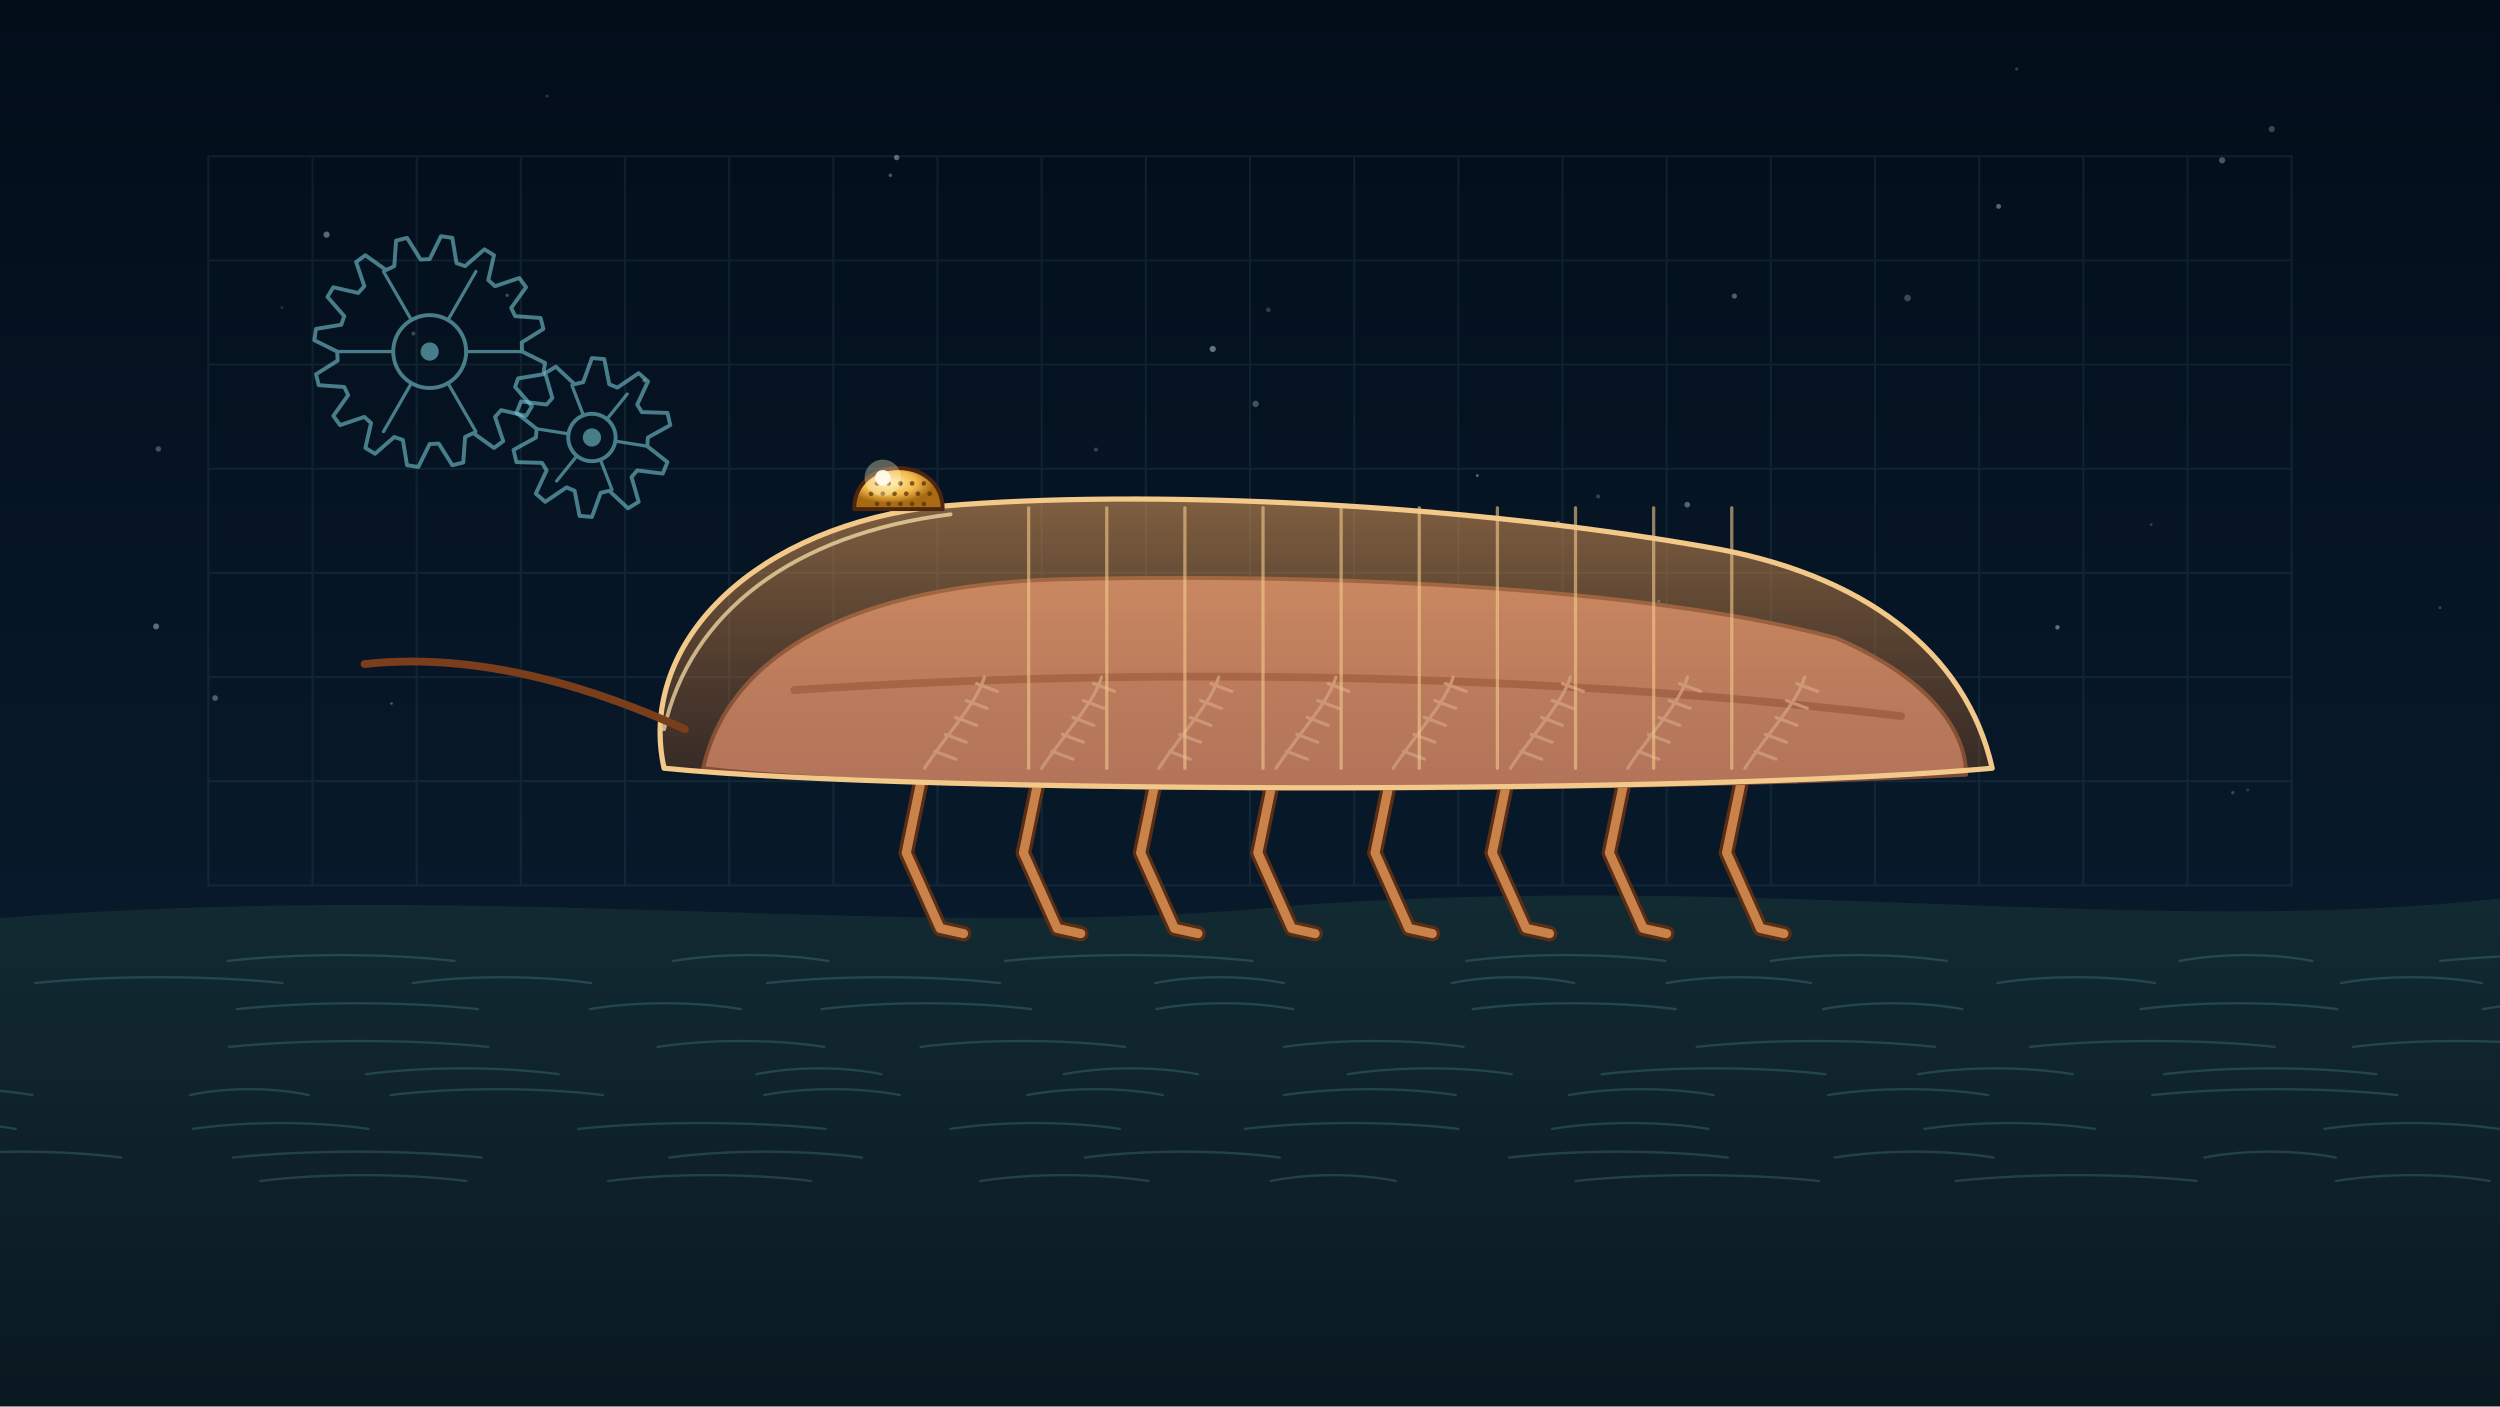
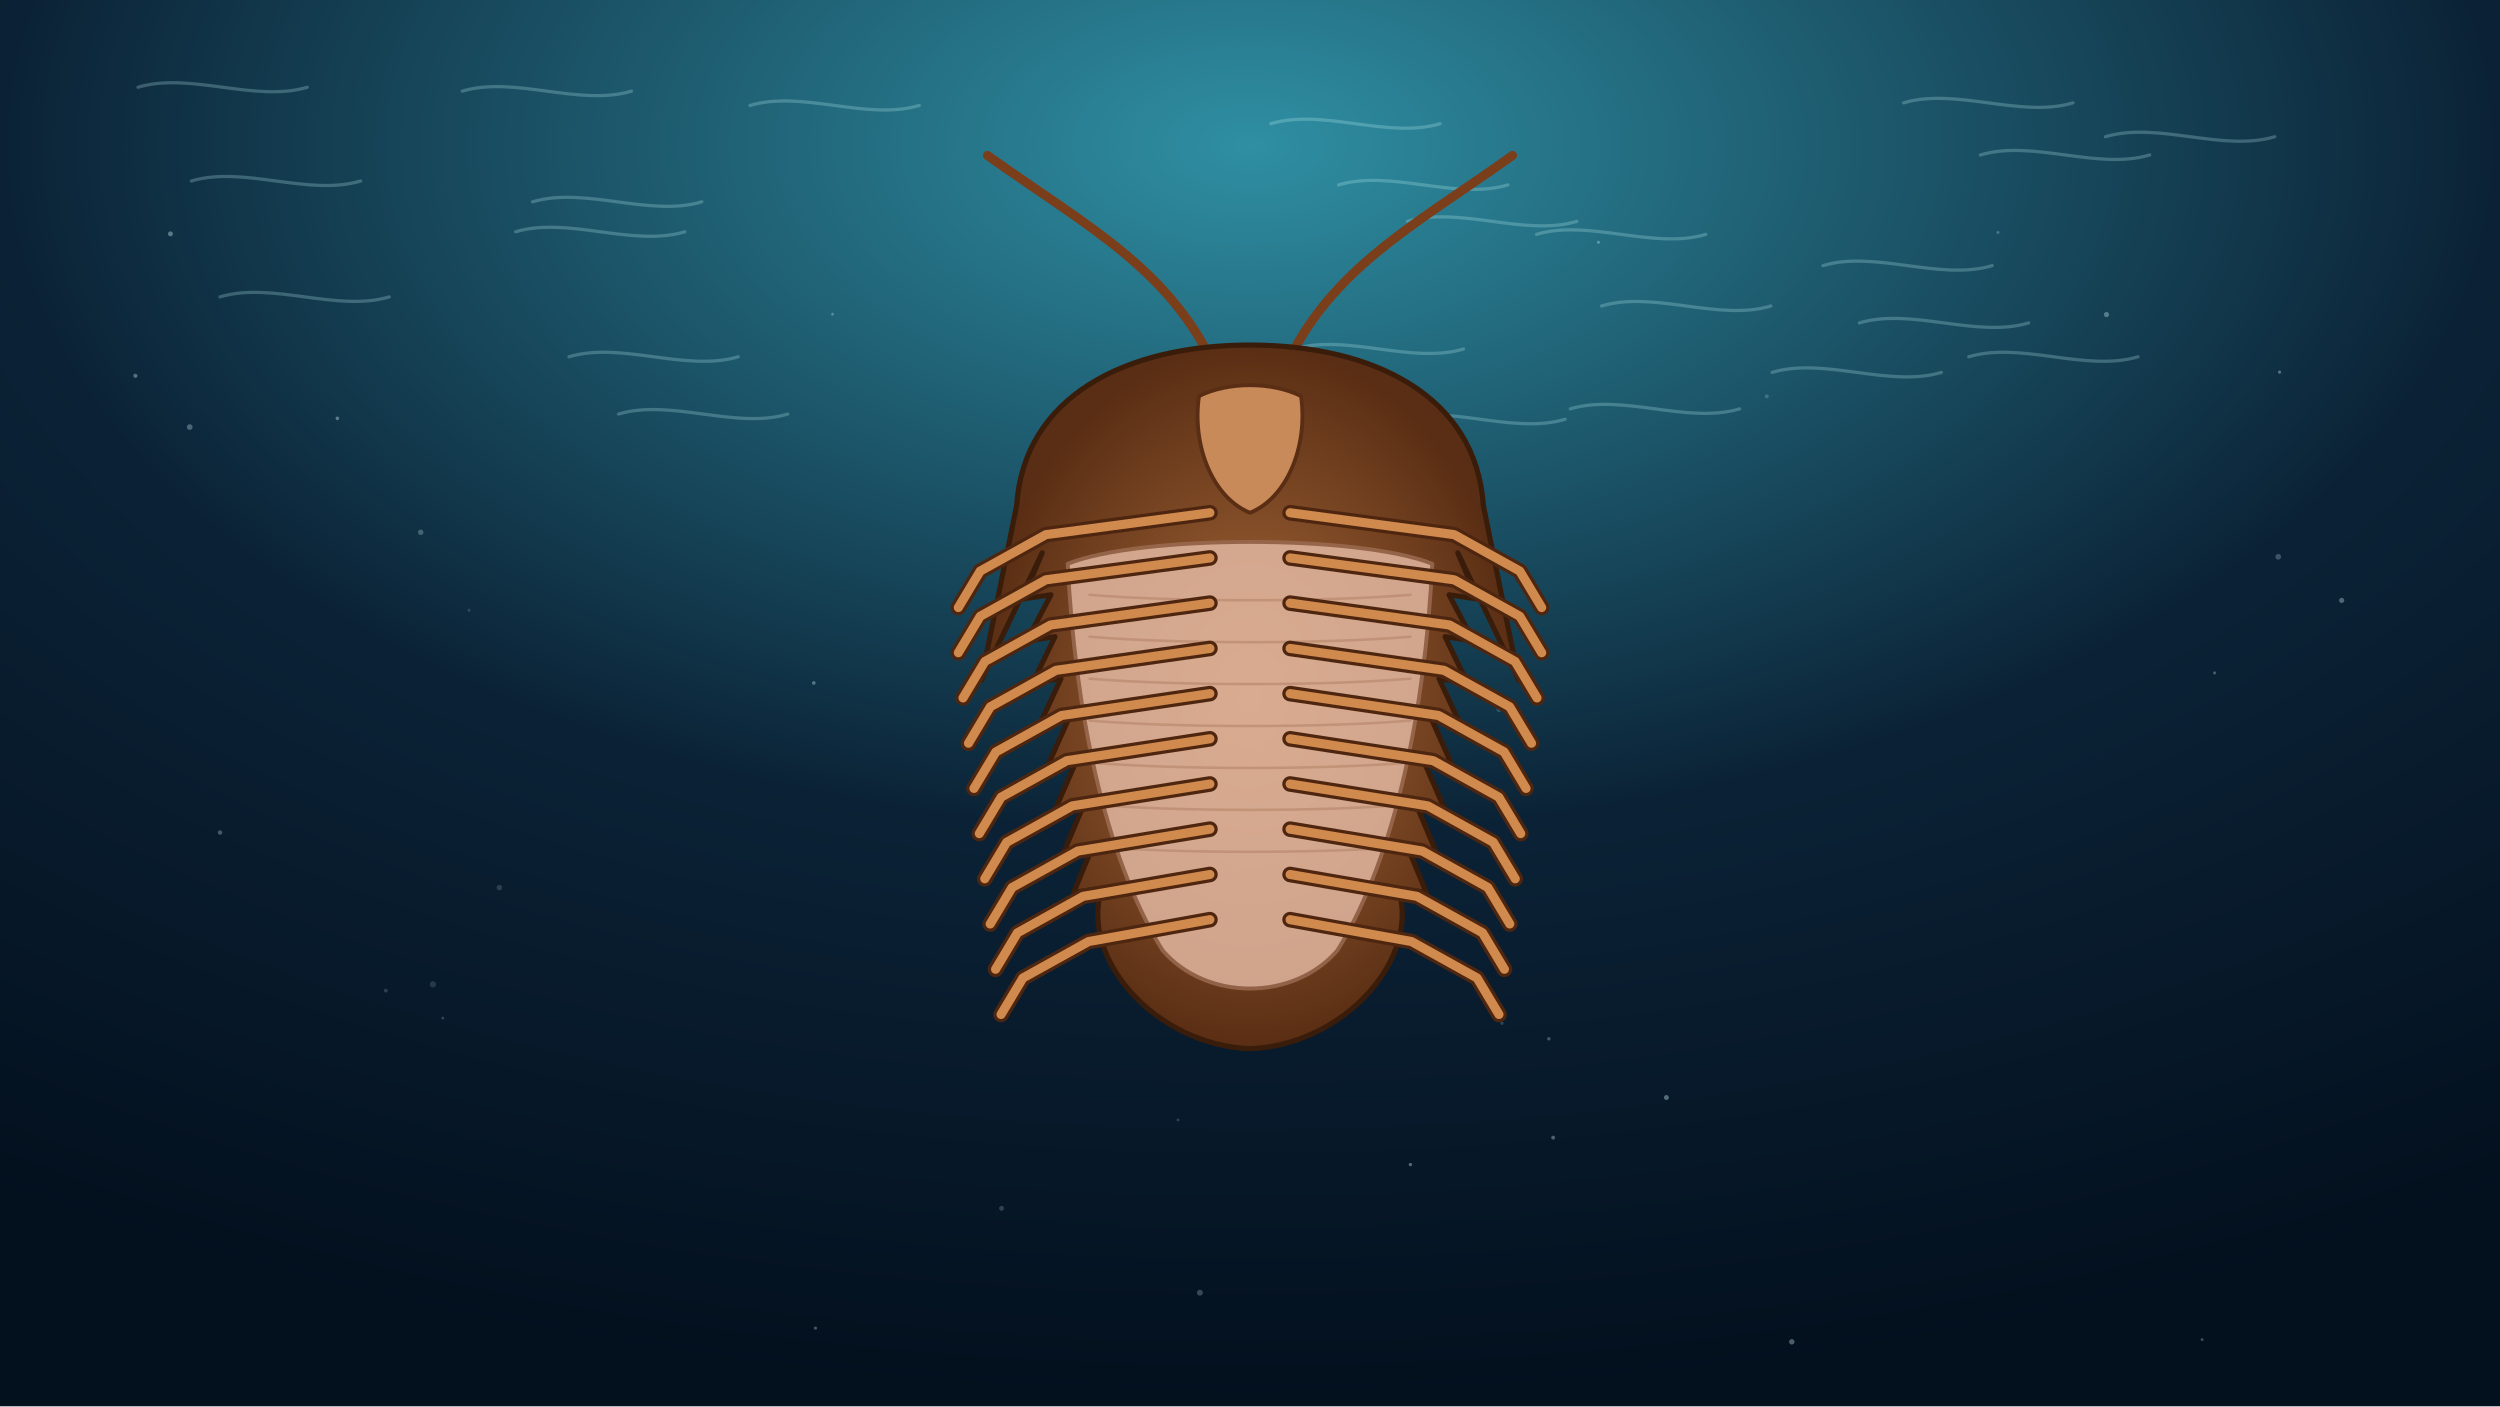
<svg xmlns="http://www.w3.org/2000/svg" viewBox="0 0 1920 1080" width="1920" height="1080">
  <defs>
-     <linearGradient id="U020lg1" x1="0" y1="0" x2="0" y2="1">
-       <stop offset="0" stop-color="#030d1a" stop-opacity="1" />
-       <stop offset="1" stop-color="#0a2033" stop-opacity="1" />
-     </linearGradient>
-     <linearGradient id="U020lg2" x1="0" y1="0" x2="0" y2="1">
-       <stop offset="0" stop-color="#122a32" stop-opacity="1" />
-       <stop offset="1" stop-color="#0a1820" stop-opacity="1" />
-     </linearGradient>
-     <linearGradient id="U020lg3" x1="0" y1="0" x2="0" y2="1">
-       <stop offset="0" stop-color="#e39d58" stop-opacity="0.55" />
-       <stop offset="1" stop-color="#8a4a22" stop-opacity="0.35" />
-     </linearGradient>
-     <radialGradient id="U020rg4" cx="0.4" cy="0.35" r="0.5">
-       <stop offset="0" stop-color="#fff2b0" stop-opacity="1" />
-       <stop offset="0.6" stop-color="#f2b94a" stop-opacity="1" />
-       <stop offset="1" stop-color="#a86a12" stop-opacity="1" />
+     <radialGradient id="U021rg1" cx="0.5" cy="0.1" r="0.9">
+       <stop offset="0" stop-color="#2f8fa3" stop-opacity="1" />
+       <stop offset="0.55" stop-color="#0b2236" stop-opacity="1" />
+       <stop offset="1" stop-color="#03101e" stop-opacity="1" />
+     </radialGradient>
+     <radialGradient id="U021rg2" cx="0.5" cy="0.5" r="0.5">
+       <stop offset="0" stop-color="#a86a3a" stop-opacity="1" />
+       <stop offset="1" stop-color="#5a2e14" stop-opacity="1" />
    </radialGradient>
  </defs>
-   <rect id="U020-sea-bg" width="1920" height="1080" fill="url(#U020lg1)" />
-   <path id="U020-ground-bg" d="M 0 705 C 400 675 700 725 1000 695 C 1350 670 1650 720 1920 690 L 1920 1080 L 0 1080 Z" fill="url(#U020lg2)" />
-   <path id="U020-sand-bg" d="M 175 738 C 227 732 297 732 349 738 M 517 738 C 553 732 600 732 636 738 M 772 738 C 829 732 905 732 962 738 M 1126 738 C 1172 732 1234 732 1279 738 M 1360 738 C 1400 732 1454 732 1495 738 M 1674 738 C 1705 732 1745 732 1776 738 M 1874 738 C 1932 732 2010 732 2068 738 M 27 755 C 84 749 160 749 217 755 M 317 755 C 358 749 413 749 454 755 M 589 755 C 643 749 714 749 768 755 M 887 755 C 917 749 956 749 986 755 M 1115 755 C 1143 749 1180 749 1209 755 M 1280 755 C 1313 749 1358 749 1391 755 M 1534 755 C 1570 749 1619 749 1655 755 M 1798 755 C 1830 749 1874 749 1906 755 M 182 775 C 238 769 311 769 367 775 M 453 775 C 488 769 534 769 569 775 M 631 775 C 679 769 744 769 792 775 M 888 775 C 919 769 961 769 993 775 M 1131 775 C 1177 769 1240 769 1287 775 M 1400 775 C 1432 769 1475 769 1507 775 M 1644 775 C 1689 769 1749 769 1795 775 M 1907 775 C 1939 769 1982 769 2015 775 M 176 804 C 236 798 316 798 375 804 M 505 804 C 544 798 595 798 633 804 M 707 804 C 754 798 817 798 864 804 M 986 804 C 1028 798 1083 798 1124 804 M 1303 804 C 1358 798 1431 798 1486 804 M 1559 804 C 1616 798 1691 798 1747 804 M 1807 804 C 1855 798 1920 798 1969 804 M 281 825 C 326 819 385 819 429 825 M 581 825 C 610 819 648 819 677 825 M 817 825 C 848 819 889 819 920 825 M 1035 825 C 1073 819 1123 819 1161 825 M 1230 825 C 1282 819 1351 819 1402 825 M 1473 825 C 1509 819 1556 819 1592 825 M 1662 825 C 1711 819 1776 819 1825 825 M -89 841 C -55 835 -9 835 25 841 M 146 841 C 173 835 210 835 237 841 M 300 841 C 349 835 414 835 463 841 M 587 841 C 618 835 660 835 691 841 M 789 841 C 820 835 862 835 893 841 M 986 841 C 1026 835 1079 835 1118 841 M 1205 841 C 1238 835 1283 835 1316 841 M 1404 841 C 1440 835 1490 835 1527 841 M 1653 841 C 1710 835 1785 835 1841 841 M -99 867 C -65 861 -21 861 12 867 M 148 867 C 189 861 242 861 283 867 M 444 867 C 501 861 577 861 634 867 M 730 867 C 769 861 821 861 860 867 M 956 867 C 1005 861 1071 861 1120 867 M 1192 867 C 1228 861 1276 861 1312 867 M 1478 867 C 1517 861 1570 861 1609 867 M 1785 867 C 1825 861 1879 861 1919 867 M -60 889 C -14 883 47 883 93 889 M 179 889 C 236 883 312 883 370 889 M 514 889 C 558 883 617 883 662 889 M 833 889 C 878 883 938 883 983 889 M 1159 889 C 1209 883 1277 883 1327 889 M 1409 889 C 1446 883 1495 883 1531 889 M 1693 889 C 1723 883 1763 883 1794 889 M 200 907 C 247 901 310 901 358 907 M 467 907 C 513 901 576 901 623 907 M 753 907 C 792 901 843 901 882 907 M 976 907 C 1005 901 1043 901 1072 907 M 1210 907 C 1266 901 1341 901 1397 907 M 1502 907 C 1558 901 1631 901 1687 907 M 1794 907 C 1830 901 1877 901 1912 907" fill="none" stroke="#7fd6e0" stroke-width="1.8" stroke-linecap="round" opacity="0.18" />
-   <g id="U020-snow-bg">
-     <circle cx="1744.7" cy="99.1" r="2.4" fill="#cfeff2" opacity="0.25" />
-     <circle cx="1465.0" cy="228.9" r="2.6" fill="#cfeff2" opacity="0.25" />
-     <circle cx="420.1" cy="73.8" r="1.2" fill="#cfeff2" opacity="0.18" />
-     <circle cx="1548.8" cy="53.0" r="1.2" fill="#cfeff2" opacity="0.22" />
-     <circle cx="300.7" cy="540.3" r="1.0" fill="#cfeff2" opacity="0.35" />
-     <circle cx="683.8" cy="134.6" r="1.4" fill="#cfeff2" opacity="0.31" />
-     <circle cx="494.8" cy="292.3" r="1.6" fill="#cfeff2" opacity="0.31" />
-     <circle cx="1332.0" cy="227.4" r="2.0" fill="#cfeff2" opacity="0.36" />
-     <circle cx="585.6" cy="532.9" r="1.1" fill="#cfeff2" opacity="0.3" />
-     <circle cx="688.6" cy="121.0" r="2.1" fill="#cfeff2" opacity="0.41" />
-     <circle cx="931.4" cy="268.0" r="2.4" fill="#cfeff2" opacity="0.45" />
-     <circle cx="1196.5" cy="402.0" r="2.0" fill="#cfeff2" opacity="0.36" />
-     <circle cx="1295.8" cy="387.6" r="2.2" fill="#cfeff2" opacity="0.37" />
-     <circle cx="1227.4" cy="381.3" r="1.6" fill="#cfeff2" opacity="0.21" />
-     <circle cx="974.1" cy="238.0" r="1.8" fill="#cfeff2" opacity="0.2" />
-     <circle cx="1706.6" cy="123.1" r="2.4" fill="#cfeff2" opacity="0.32" />
-     <circle cx="1714.8" cy="608.7" r="1.3" fill="#cfeff2" opacity="0.23" />
-     <circle cx="1873.9" cy="466.7" r="1.1" fill="#cfeff2" opacity="0.23" />
-     <circle cx="216.5" cy="236.2" r="1.1" fill="#cfeff2" opacity="0.16" />
-     <circle cx="121.6" cy="344.8" r="2.1" fill="#cfeff2" opacity="0.3" />
-     <circle cx="1273.9" cy="461.7" r="1.2" fill="#cfeff2" opacity="0.36" />
-     <circle cx="964.3" cy="310.2" r="2.5" fill="#cfeff2" opacity="0.29" />
-     <circle cx="1301.3" cy="541.4" r="1.8" fill="#cfeff2" opacity="0.2" />
-     <circle cx="389.5" cy="226.8" r="1.3" fill="#cfeff2" opacity="0.27" />
-     <circle cx="165.2" cy="536.1" r="2.2" fill="#cfeff2" opacity="0.34" />
-     <circle cx="250.8" cy="180.2" r="2.4" fill="#cfeff2" opacity="0.41" />
-     <circle cx="1378.7" cy="600.6" r="1.3" fill="#cfeff2" opacity="0.24" />
-     <circle cx="841.7" cy="345.3" r="1.6" fill="#cfeff2" opacity="0.22" />
-     <circle cx="1534.9" cy="158.5" r="1.9" fill="#cfeff2" opacity="0.39" />
-     <circle cx="317.5" cy="256.2" r="1.6" fill="#cfeff2" opacity="0.24" />
-     <circle cx="1726.3" cy="606.6" r="1.2" fill="#cfeff2" opacity="0.17" />
-     <circle cx="1134.6" cy="365.2" r="1.1" fill="#cfeff2" opacity="0.41" />
-     <circle cx="1652.1" cy="402.9" r="1.1" fill="#cfeff2" opacity="0.21" />
-     <circle cx="1580.1" cy="481.8" r="1.7" fill="#cfeff2" opacity="0.43" />
-     <circle cx="119.9" cy="481.1" r="2.3" fill="#cfeff2" opacity="0.4" />
+   <rect id="U021-sea-bg" width="1920" height="1080" fill="url(#U021rg1)" />
+   <path d="M 437.0,274.0 C 477.0,262.0 527.0,286.0 567.0,274.0 M 1512.0,274.0 C 1552.0,262.0 1602.0,286.0 1642.0,274.0 M 1400.0,204.0 C 1440.0,192.0 1490.0,216.0 1530.0,204.0 M 1081.0,170.0 C 1121.0,158.0 1171.0,182.0 1211.0,170.0 M 1072.0,322.0 C 1112.0,310.0 1162.0,334.0 1202.0,322.0 M 475.0,318.0 C 515.0,306.0 565.0,330.0 605.0,318.0 M 1180.0,180.0 C 1220.0,168.0 1270.0,192.0 1310.0,180.0 M 106.0,67.0 C 146.0,55.0 196.0,79.0 236.0,67.0 M 859.0,359.0 C 899.0,347.0 949.0,371.0 989.0,359.0 M 976.0,95.0 C 1016.0,83.0 1066.0,107.0 1106.0,95.0 M 396.0,178.0 C 436.0,166.0 486.0,190.0 526.0,178.0 M 576.0,81.0 C 616.0,69.0 666.0,93.0 706.0,81.0 M 994.0,268.0 C 1034.0,256.0 1084.0,280.0 1124.0,268.0 M 1361.0,286.0 C 1401.0,274.0 1451.0,298.0 1491.0,286.0 M 169.0,228.0 C 209.0,216.0 259.0,240.0 299.0,228.0 M 1206.0,314.0 C 1246.0,302.0 1296.0,326.0 1336.0,314.0 M 1521.0,119.0 C 1561.0,107.0 1611.0,131.0 1651.0,119.0 M 1428.0,248.0 C 1468.0,236.0 1518.0,260.0 1558.0,248.0 M 147.0,139.0 C 187.0,127.0 237.0,151.0 277.0,139.0 M 1617.0,105.0 C 1657.0,93.0 1707.0,117.0 1747.0,105.0 M 355.0,70.0 C 395.0,58.0 445.0,82.0 485.0,70.0 M 1028.0,142.0 C 1068.0,130.0 1118.0,154.0 1158.0,142.0 M 1230.0,235.0 C 1270.0,223.0 1320.0,247.0 1360.0,235.0 M 921.0,308.0 C 961.0,296.0 1011.0,320.0 1051.0,308.0 M 409.0,155.0 C 449.0,143.0 499.0,167.0 539.0,155.0 M 1462.0,79.0 C 1502.0,67.0 1552.0,91.0 1592.0,79.0" fill="none" stroke="#bff3f5" stroke-width="2.5" stroke-linecap="round" stroke-linejoin="round" opacity="0.25" id="U021-shimmer-bg" />
+   <circle cx="904.7" cy="860.1" r="1.1" fill="#cfeff2" opacity="0.2" />
+   <circle cx="1279.8" cy="842.9" r="1.9" fill="#cfeff2" opacity="0.39" />
+   <circle cx="1691.2" cy="1028.8" r="1.1" fill="#cfeff2" opacity="0.29" />
+   <circle cx="1068.5" cy="428.0" r="1.5" fill="#cfeff2" opacity="0.19" />
+   <circle cx="1025.9" cy="332.0" r="2.3" fill="#cfeff2" opacity="0.28" />
+   <circle cx="625.0" cy="524.5" r="1.4" fill="#cfeff2" opacity="0.36" />
+   <circle cx="332.5" cy="756.0" r="2.4" fill="#cfeff2" opacity="0.15" />
+   <circle cx="169.0" cy="639.4" r="1.7" fill="#cfeff2" opacity="0.29" />
+   <circle cx="626.3" cy="1020.0" r="1.2" fill="#cfeff2" opacity="0.32" />
+   <circle cx="1192.8" cy="873.7" r="1.5" fill="#cfeff2" opacity="0.34" />
+   <circle cx="1750.7" cy="285.8" r="1.2" fill="#cfeff2" opacity="0.38" />
+   <circle cx="360.2" cy="468.7" r="1.2" fill="#cfeff2" opacity="0.16" />
+   <circle cx="996.2" cy="698.0" r="1.3" fill="#cfeff2" opacity="0.38" />
+   <circle cx="340.1" cy="781.9" r="1.0" fill="#cfeff2" opacity="0.24" />
+   <circle cx="971.3" cy="706.9" r="2.3" fill="#cfeff2" opacity="0.21" />
+   <circle cx="1073.7" cy="479.2" r="1.6" fill="#cfeff2" opacity="0.34" />
+   <circle cx="145.7" cy="328.0" r="2.2" fill="#cfeff2" opacity="0.31" />
+   <circle cx="104.0" cy="288.6" r="1.6" fill="#cfeff2" opacity="0.37" />
+   <circle cx="1227.6" cy="186.1" r="1.2" fill="#cfeff2" opacity="0.33" />
+   <circle cx="130.9" cy="179.6" r="1.9" fill="#cfeff2" opacity="0.38" />
+   <circle cx="921.5" cy="992.8" r="2.3" fill="#cfeff2" opacity="0.24" />
+   <circle cx="323.1" cy="408.8" r="2.1" fill="#cfeff2" opacity="0.27" />
+   <circle cx="1700.8" cy="516.8" r="1.2" fill="#cfeff2" opacity="0.3" />
+   <circle cx="296.3" cy="760.8" r="1.5" fill="#cfeff2" opacity="0.18" />
+   <circle cx="1356.9" cy="304.4" r="1.5" fill="#cfeff2" opacity="0.21" />
+   <circle cx="1798.4" cy="461.1" r="2.0" fill="#cfeff2" opacity="0.34" />
+   <circle cx="1534.4" cy="178.5" r="1.2" fill="#cfeff2" opacity="0.25" />
+   <circle cx="383.5" cy="681.7" r="2.1" fill="#cfeff2" opacity="0.17" />
+   <circle cx="259.1" cy="321.3" r="1.4" fill="#cfeff2" opacity="0.39" />
+   <circle cx="769.2" cy="928.0" r="1.9" fill="#cfeff2" opacity="0.2" />
+   <circle cx="1617.8" cy="241.6" r="2.0" fill="#cfeff2" opacity="0.34" />
+   <circle cx="1151.2" cy="544.9" r="2.0" fill="#cfeff2" opacity="0.16" />
+   <circle cx="1749.7" cy="427.6" r="2.2" fill="#cfeff2" opacity="0.25" />
+   <circle cx="1083.2" cy="894.4" r="1.3" fill="#cfeff2" opacity="0.39" />
+   <circle cx="1153.5" cy="785.8" r="1.3" fill="#cfeff2" opacity="0.19" />
+   <circle cx="1376.1" cy="1030.5" r="2.1" fill="#cfeff2" opacity="0.35" />
+   <circle cx="941.7" cy="613.0" r="1.8" fill="#cfeff2" opacity="0.17" />
+   <circle cx="1134.4" cy="363.9" r="1.7" fill="#cfeff2" opacity="0.22" />
+   <circle cx="1189.5" cy="797.8" r="1.3" fill="#cfeff2" opacity="0.3" />
+   <circle cx="639.4" cy="241.3" r="1.1" fill="#cfeff2" opacity="0.31" />
+   <g id="mv-joint-trilobite-feeler-left" data-pivot="935 287" data-amp="7" data-per="1.4" data-phase="1.2">
+     <path d="M 937.6,293.0 C 904.0,209.0 836.8,175.4 758.4,119.4" fill="none" stroke="#7a3e1a" stroke-width="7" stroke-linecap="round" />
  </g>
-   <path d="M 160.0,120.0 L 160.0,680.0 M 240.0,120.0 L 240.0,680.0 M 320.0,120.0 L 320.0,680.0 M 400.0,120.0 L 400.0,680.0 M 480.0,120.0 L 480.0,680.0 M 560.0,120.0 L 560.0,680.0 M 640.0,120.0 L 640.0,680.0 M 720.0,120.0 L 720.0,680.0 M 800.0,120.0 L 800.0,680.0 M 880.0,120.0 L 880.0,680.0 M 960.0,120.0 L 960.0,680.0 M 1040.0,120.0 L 1040.0,680.0 M 1120.0,120.0 L 1120.0,680.0 M 1200.0,120.0 L 1200.0,680.0 M 1280.0,120.0 L 1280.0,680.0 M 1360.0,120.0 L 1360.0,680.0 M 1440.0,120.0 L 1440.0,680.0 M 1520.0,120.0 L 1520.0,680.0 M 1600.0,120.0 L 1600.0,680.0 M 1680.0,120.0 L 1680.0,680.0 M 1760.0,120.0 L 1760.0,680.0 M 160.0,120.0 L 1760.0,120.0 M 160.0,200.0 L 1760.0,200.0 M 160.0,280.0 L 1760.0,280.0 M 160.0,360.0 L 1760.0,360.0 M 160.0,440.0 L 1760.0,440.0 M 160.0,520.0 L 1760.0,520.0 M 160.0,600.0 L 1760.0,600.0 M 160.0,680.0 L 1760.0,680.0" fill="none" stroke="#7fd6e0" stroke-width="1.6" stroke-linecap="round" stroke-linejoin="round" opacity="0.08" id="U020-grid-bg" />
-   <g id="mv-rotor-gear-1" data-pivot="330 270" data-per="8" data-dir="1" opacity="0.55">
-     <path d="M 401.0,270.0 L 418.6,278.7 L 417.3,287.4 L 397.9,290.6 L 395.6,297.2 L 408.5,312.0 L 404.0,319.4 L 384.9,315.0 L 380.2,320.2 L 386.5,338.8 L 379.4,344.0 L 363.5,332.6 L 357.2,335.6 L 355.8,355.2 L 347.4,357.3 L 337.0,340.7 L 330.0,341.0 L 321.3,358.6 L 312.6,357.3 L 309.4,337.9 L 302.8,335.6 L 288.0,348.5 L 280.6,344.0 L 285.0,324.9 L 279.8,320.2 L 261.2,326.5 L 256.0,319.4 L 267.4,303.5 L 264.4,297.2 L 244.8,295.8 L 242.7,287.4 L 259.3,277.0 L 259.0,270.0 L 241.4,261.3 L 242.7,252.6 L 262.1,249.4 L 264.4,242.8 L 251.5,228.0 L 256.0,220.6 L 275.1,225.0 L 279.8,219.8 L 273.5,201.2 L 280.6,196.0 L 296.5,207.4 L 302.8,204.4 L 304.2,184.8 L 312.6,182.7 L 323.0,199.3 L 330.0,199.0 L 338.7,181.4 L 347.4,182.7 L 350.6,202.1 L 357.2,204.4 L 372.0,191.5 L 379.4,196.0 L 375.0,215.1 L 380.2,219.8 L 398.8,213.5 L 404.0,220.6 L 392.6,236.5 L 395.6,242.8 L 415.2,244.2 L 417.3,252.6 L 400.7,263.0 Z" fill="none" stroke="#7fd6e0" stroke-width="3" stroke-linecap="round" stroke-linejoin="round" />
-     <circle cx="330" cy="270" r="28.0" fill="none" stroke="#7fd6e0" stroke-width="3" />
-     <circle cx="330" cy="270" r="7" fill="#7fd6e0" />
-     <path d="M 358.0,270.0 L 401.0,270.0 M 344.0,294.2 L 365.5,331.5 M 316.0,294.2 L 294.5,331.5 M 302.0,270.0 L 259.0,270.0 M 316.0,245.8 L 294.5,208.5 M 344.0,245.8 L 365.5,208.5" fill="none" stroke="#7fd6e0" stroke-width="2.5" stroke-linecap="round" stroke-linejoin="round" />
+   <g id="mv-joint-trilobite-feeler-right" data-pivot="985 287" data-amp="7" data-per="1.4" data-phase="0">
+     <path d="M 982.4,293.0 C 1016.0,209.0 1083.2,175.4 1161.6,119.4" fill="none" stroke="#7a3e1a" stroke-width="7" stroke-linecap="round" />
  </g>
-   <g id="mv-rotor-gear-2" data-pivot="454.6 336.0" data-per="5" data-dir="-1" opacity="0.55">
-     <path d="M 497.1,342.7 L 512.6,354.9 L 509.0,363.7 L 489.4,361.3 L 485.0,366.4 L 490.5,385.4 L 482.3,390.4 L 467.9,376.9 L 461.3,378.5 L 454.6,397.0 L 445.1,396.2 L 441.3,376.9 L 435.1,374.3 L 418.7,385.4 L 411.5,379.1 L 419.8,361.3 L 416.3,355.5 L 396.6,354.9 L 394.4,345.5 L 411.6,336.0 L 412.1,329.3 L 396.6,317.1 L 400.2,308.3 L 419.8,310.7 L 424.2,305.6 L 418.7,286.6 L 426.9,281.6 L 441.3,295.1 L 447.9,293.5 L 454.6,275.0 L 464.1,275.8 L 467.9,295.1 L 474.1,297.7 L 490.5,286.6 L 497.7,292.9 L 489.4,310.7 L 492.9,316.5 L 512.6,317.1 L 514.8,326.5 L 497.6,336.0 Z" fill="none" stroke="#7fd6e0" stroke-width="3" stroke-linecap="round" stroke-linejoin="round" />
-     <circle cx="454.6" cy="336.0" r="18.2" fill="none" stroke="#7fd6e0" stroke-width="3" />
-     <circle cx="454.6" cy="336.0" r="7" fill="#7fd6e0" />
-     <path d="M 472.6,338.8 L 497.1,342.7 M 461.1,353.0 L 470.0,376.1 M 443.1,350.1 L 427.5,369.4 M 436.6,333.2 L 412.1,329.3 M 448.1,319.0 L 439.2,295.9 M 466.1,321.9 L 481.7,302.6" fill="none" stroke="#7fd6e0" stroke-width="2.5" stroke-linecap="round" stroke-linejoin="round" />
+   <path d="M 960.0,265.0 C 1055.2,265.0 1133.6,304.2 1139.2,388.2 L 1166.5,522.6 L 1119.6,424.6 L 1134.6,460.0 L 1112.9,456.8 L 1131.5,492.2 L 1109.8,489.0 L 1126.9,524.4 L 1105.2,521.2 L 1121.6,556.6 L 1099.9,553.4 L 1115.7,588.8 L 1093.9,585.6 L 1109.3,621.0 L 1087.6,617.8 L 1102.5,653.2 L 1080.8,650.0 L 1095.4,685.4 L 1073.7,682.2 C 1091.6,735.4 1032.8,802.6 960.0,805.4 C 887.2,802.6 828.4,735.4 846.3,682.2 L 824.6,685.4 L 839.2,650.0 L 817.5,653.2 L 832.4,617.8 L 810.7,621.0 L 826.1,585.6 L 804.3,588.8 L 820.1,553.4 L 798.4,556.6 L 814.8,521.2 L 793.1,524.4 L 810.2,489.0 L 788.5,492.2 L 807.1,456.8 L 785.4,460.0 L 800.4,424.6 L 753.5,522.6 L 780.8,388.2 C 786.4,304.2 864.8,265.0 960.0,265.0 Z" fill="url(#U021rg2)" stroke="#3a1c0a" stroke-width="4" stroke-linecap="round" stroke-linejoin="round" />
+   <path d="M 820.0,433.0 C 825.6,545.0 848.0,657.0 892.8,729.8 C 926.4,769.0 993.6,769.0 1027.2,729.8 C 1072.0,657.0 1094.4,545.0 1100.0,433.0 C 1044.0,410.6 876.0,410.6 820.0,433.0 Z" fill="#e2b7a0" stroke="#9a6a50" stroke-width="3" stroke-linecap="round" stroke-linejoin="round" opacity="0.85" />
+   <path d="M 836.8,456.8 C 904.0,462.4 1016.0,462.4 1083.2,456.8 M 836.8,489.0 C 904.0,494.6 1016.0,494.6 1083.2,489.0 M 836.8,521.2 C 904.0,526.8 1016.0,526.8 1083.2,521.2 M 836.8,553.4 C 904.0,559.0 1016.0,559.0 1083.2,553.4 M 836.8,585.6 C 904.0,591.2 1016.0,591.2 1083.2,585.6 M 836.8,617.8 C 904.0,623.4 1016.0,623.4 1083.2,617.8 M 836.8,650.0 C 904.0,655.6 1016.0,655.6 1083.2,650.0" fill="none" stroke="#b48468" stroke-width="2" stroke-linecap="round" stroke-linejoin="round" opacity="0.6" />
+   <path d="M 920.8,304.2 C 915.2,343.4 932.0,382.6 960.0,393.8 C 988.0,382.6 1004.8,343.4 999.2,304.2 C 976.8,293.0 943.2,293.0 920.8,304.2 Z" fill="#c98a5a" stroke="#5a2e14" stroke-width="3" stroke-linecap="round" stroke-linejoin="round" />
+   <g id="mv-joint-trilobite-leg-left-1" data-pivot="929 394" data-amp="9" data-per="0.9" data-phase="3.14">
+     <path d="M 929.2,393.8 L 803.2,410.6 L 752.8,438.6 L 736.0,466.6" fill="none" stroke="#4e2610" stroke-width="12" stroke-linecap="round" stroke-linejoin="round" />
+     <path d="M 929.2,393.8 L 803.2,410.6 L 752.8,438.6 L 736.0,466.6" fill="none" stroke="#d08a4e" stroke-width="7" stroke-linecap="round" stroke-linejoin="round" />
  </g>
-   <g id="mv-joint-trilobite-leg-1" data-pivot="710 595" data-amp="10" data-per="0.9" data-phase="0.00">
-     <path d="M 710.0,587.0 L 696.0,655.0 L 722.0,713.0 L 740.0,717.0" fill="none" stroke="#5a2e14" stroke-width="12" stroke-linecap="round" stroke-linejoin="round" />
-     <path d="M 710.0,587.0 L 696.0,655.0 L 722.0,713.0 L 740.0,717.0" fill="none" stroke="#c9824a" stroke-width="7" stroke-linecap="round" stroke-linejoin="round" />
+   <g id="mv-joint-trilobite-leg-right-1" data-pivot="991 394" data-amp="9" data-per="0.9" data-phase="0.00">
+     <path d="M 990.8,393.8 L 1116.8,410.6 L 1167.2,438.6 L 1184.0,466.6" fill="none" stroke="#4e2610" stroke-width="12" stroke-linecap="round" stroke-linejoin="round" />
+     <path d="M 990.8,393.8 L 1116.8,410.6 L 1167.2,438.6 L 1184.0,466.6" fill="none" stroke="#d08a4e" stroke-width="7" stroke-linecap="round" stroke-linejoin="round" />
  </g>
-   <g id="mv-joint-trilobite-leg-2" data-pivot="800 595" data-amp="10" data-per="0.9" data-phase="0.70">
-     <path d="M 800.0,587.0 L 786.0,655.0 L 812.0,713.0 L 830.0,717.0" fill="none" stroke="#5a2e14" stroke-width="12" stroke-linecap="round" stroke-linejoin="round" />
-     <path d="M 800.0,587.0 L 786.0,655.0 L 812.0,713.0 L 830.0,717.0" fill="none" stroke="#c9824a" stroke-width="7" stroke-linecap="round" stroke-linejoin="round" />
+   <g id="mv-joint-trilobite-leg-left-2" data-pivot="929 429" data-amp="9" data-per="0.9" data-phase="3.74">
+     <path d="M 929.2,428.5 L 803.2,445.3 L 752.8,473.3 L 736.0,501.3" fill="none" stroke="#4e2610" stroke-width="12" stroke-linecap="round" stroke-linejoin="round" />
+     <path d="M 929.2,428.5 L 803.2,445.3 L 752.8,473.3 L 736.0,501.3" fill="none" stroke="#d08a4e" stroke-width="7" stroke-linecap="round" stroke-linejoin="round" />
  </g>
-   <g id="mv-joint-trilobite-leg-3" data-pivot="890 595" data-amp="10" data-per="0.9" data-phase="1.40">
-     <path d="M 890.0,587.0 L 876.0,655.0 L 902.0,713.0 L 920.0,717.0" fill="none" stroke="#5a2e14" stroke-width="12" stroke-linecap="round" stroke-linejoin="round" />
-     <path d="M 890.0,587.0 L 876.0,655.0 L 902.0,713.0 L 920.0,717.0" fill="none" stroke="#c9824a" stroke-width="7" stroke-linecap="round" stroke-linejoin="round" />
+   <g id="mv-joint-trilobite-leg-right-2" data-pivot="991 429" data-amp="9" data-per="0.9" data-phase="0.60">
+     <path d="M 990.8,428.5 L 1116.8,445.3 L 1167.2,473.3 L 1184.0,501.3" fill="none" stroke="#4e2610" stroke-width="12" stroke-linecap="round" stroke-linejoin="round" />
+     <path d="M 990.8,428.5 L 1116.8,445.3 L 1167.2,473.3 L 1184.0,501.3" fill="none" stroke="#d08a4e" stroke-width="7" stroke-linecap="round" stroke-linejoin="round" />
  </g>
-   <g id="mv-joint-trilobite-leg-4" data-pivot="980 595" data-amp="10" data-per="0.9" data-phase="2.10">
-     <path d="M 980.0,587.0 L 966.0,655.0 L 992.0,713.0 L 1010.0,717.0" fill="none" stroke="#5a2e14" stroke-width="12" stroke-linecap="round" stroke-linejoin="round" />
-     <path d="M 980.0,587.0 L 966.0,655.0 L 992.0,713.0 L 1010.0,717.0" fill="none" stroke="#c9824a" stroke-width="7" stroke-linecap="round" stroke-linejoin="round" />
+   <g id="mv-joint-trilobite-leg-left-3" data-pivot="929 463" data-amp="9" data-per="0.9" data-phase="4.34">
+     <path d="M 929.2,463.2 L 806.8,480.0 L 756.4,508.0 L 739.6,536.0" fill="none" stroke="#4e2610" stroke-width="12" stroke-linecap="round" stroke-linejoin="round" />
+     <path d="M 929.2,463.2 L 806.8,480.0 L 756.4,508.0 L 739.6,536.0" fill="none" stroke="#d08a4e" stroke-width="7" stroke-linecap="round" stroke-linejoin="round" />
  </g>
-   <g id="mv-joint-trilobite-leg-5" data-pivot="1070 595" data-amp="10" data-per="0.9" data-phase="2.80">
-     <path d="M 1070.0,587.0 L 1056.0,655.0 L 1082.0,713.0 L 1100.0,717.0" fill="none" stroke="#5a2e14" stroke-width="12" stroke-linecap="round" stroke-linejoin="round" />
-     <path d="M 1070.0,587.0 L 1056.0,655.0 L 1082.0,713.0 L 1100.0,717.0" fill="none" stroke="#c9824a" stroke-width="7" stroke-linecap="round" stroke-linejoin="round" />
+   <g id="mv-joint-trilobite-leg-right-3" data-pivot="991 463" data-amp="9" data-per="0.9" data-phase="1.20">
+     <path d="M 990.8,463.2 L 1113.2,480.0 L 1163.6,508.0 L 1180.4,536.0" fill="none" stroke="#4e2610" stroke-width="12" stroke-linecap="round" stroke-linejoin="round" />
+     <path d="M 990.8,463.2 L 1113.2,480.0 L 1163.6,508.0 L 1180.4,536.0" fill="none" stroke="#d08a4e" stroke-width="7" stroke-linecap="round" stroke-linejoin="round" />
  </g>
-   <g id="mv-joint-trilobite-leg-6" data-pivot="1160 595" data-amp="10" data-per="0.9" data-phase="3.50">
-     <path d="M 1160.0,587.0 L 1146.0,655.0 L 1172.0,713.0 L 1190.0,717.0" fill="none" stroke="#5a2e14" stroke-width="12" stroke-linecap="round" stroke-linejoin="round" />
-     <path d="M 1160.0,587.0 L 1146.0,655.0 L 1172.0,713.0 L 1190.0,717.0" fill="none" stroke="#c9824a" stroke-width="7" stroke-linecap="round" stroke-linejoin="round" />
+   <g id="mv-joint-trilobite-leg-left-4" data-pivot="929 498" data-amp="9" data-per="0.9" data-phase="4.94">
+     <path d="M 929.2,498.0 L 811.0,514.8 L 760.6,542.8 L 743.8,570.8" fill="none" stroke="#4e2610" stroke-width="12" stroke-linecap="round" stroke-linejoin="round" />
+     <path d="M 929.2,498.0 L 811.0,514.8 L 760.6,542.8 L 743.8,570.8" fill="none" stroke="#d08a4e" stroke-width="7" stroke-linecap="round" stroke-linejoin="round" />
  </g>
-   <g id="mv-joint-trilobite-leg-7" data-pivot="1250 595" data-amp="10" data-per="0.9" data-phase="4.20">
-     <path d="M 1250.0,587.0 L 1236.0,655.0 L 1262.0,713.0 L 1280.0,717.0" fill="none" stroke="#5a2e14" stroke-width="12" stroke-linecap="round" stroke-linejoin="round" />
-     <path d="M 1250.0,587.0 L 1236.0,655.0 L 1262.0,713.0 L 1280.0,717.0" fill="none" stroke="#c9824a" stroke-width="7" stroke-linecap="round" stroke-linejoin="round" />
+   <g id="mv-joint-trilobite-leg-right-4" data-pivot="991 498" data-amp="9" data-per="0.9" data-phase="1.80">
+     <path d="M 990.8,498.0 L 1109.0,514.8 L 1159.4,542.8 L 1176.2,570.8" fill="none" stroke="#4e2610" stroke-width="12" stroke-linecap="round" stroke-linejoin="round" />
+     <path d="M 990.8,498.0 L 1109.0,514.8 L 1159.4,542.8 L 1176.2,570.8" fill="none" stroke="#d08a4e" stroke-width="7" stroke-linecap="round" stroke-linejoin="round" />
  </g>
-   <g id="mv-joint-trilobite-leg-8" data-pivot="1340 595" data-amp="10" data-per="0.9" data-phase="4.90">
-     <path d="M 1340.0,587.0 L 1326.0,655.0 L 1352.0,713.0 L 1370.0,717.0" fill="none" stroke="#5a2e14" stroke-width="12" stroke-linecap="round" stroke-linejoin="round" />
-     <path d="M 1340.0,587.0 L 1326.0,655.0 L 1352.0,713.0 L 1370.0,717.0" fill="none" stroke="#c9824a" stroke-width="7" stroke-linecap="round" stroke-linejoin="round" />
+   <g id="mv-joint-trilobite-leg-left-5" data-pivot="929 533" data-amp="9" data-per="0.9" data-phase="5.54">
+     <path d="M 929.2,532.7 L 815.2,549.5 L 764.8,577.5 L 748.0,605.5" fill="none" stroke="#4e2610" stroke-width="12" stroke-linecap="round" stroke-linejoin="round" />
+     <path d="M 929.2,532.7 L 815.2,549.5 L 764.8,577.5 L 748.0,605.5" fill="none" stroke="#d08a4e" stroke-width="7" stroke-linecap="round" stroke-linejoin="round" />
  </g>
-   <path d="M 540.0,590.0 C 560.0,500.0 660.0,450.0 810.0,445.0 C 1010.0,440.0 1260.0,450.0 1410.0,490.0 C 1480.0,520.0 1510.0,560.0 1510.0,595.0 C 1210.0,610.0 710.0,610.0 540.0,590.0 Z" fill="#c98a78" stroke="#7a4a3a" stroke-width="3" stroke-linecap="round" stroke-linejoin="round" />
-   <path d="M 610.0,530.0 C 910.0,510.0 1210.0,520.0 1460.0,550.0" fill="none" stroke="#8a4a3a" stroke-width="6" stroke-linecap="round" stroke-linejoin="round" opacity="0.6" />
-   <path d="M 710.0,590.0 C 730.0,560.0 750.0,540.0 756.0,520.0 M 718.0,577.0 L 734.0,583.0 M 726.0,564.0 L 742.0,570.0 M 734.0,551.0 L 750.0,557.0 M 742.0,538.0 L 758.0,544.0 M 750.0,525.0 L 766.0,531.0 M 800.0,590.0 C 820.0,560.0 840.0,540.0 846.0,520.0 M 808.0,577.0 L 824.0,583.0 M 816.0,564.0 L 832.0,570.0 M 824.0,551.0 L 840.0,557.0 M 832.0,538.0 L 848.0,544.0 M 840.0,525.0 L 856.0,531.0 M 890.0,590.0 C 910.0,560.0 930.0,540.0 936.0,520.0 M 898.0,577.0 L 914.0,583.0 M 906.0,564.0 L 922.0,570.0 M 914.0,551.0 L 930.0,557.0 M 922.0,538.0 L 938.0,544.0 M 930.0,525.0 L 946.0,531.0 M 980.0,590.0 C 1000.0,560.0 1020.0,540.0 1026.0,520.0 M 988.0,577.0 L 1004.0,583.0 M 996.0,564.0 L 1012.0,570.0 M 1004.0,551.0 L 1020.0,557.0 M 1012.0,538.0 L 1028.0,544.0 M 1020.0,525.0 L 1036.0,531.0 M 1070.0,590.0 C 1090.0,560.0 1110.0,540.0 1116.0,520.0 M 1078.0,577.0 L 1094.0,583.0 M 1086.0,564.0 L 1102.0,570.0 M 1094.0,551.0 L 1110.0,557.0 M 1102.0,538.0 L 1118.0,544.0 M 1110.0,525.0 L 1126.0,531.0 M 1160.0,590.0 C 1180.0,560.0 1200.0,540.0 1206.0,520.0 M 1168.0,577.0 L 1184.0,583.0 M 1176.0,564.0 L 1192.0,570.0 M 1184.0,551.0 L 1200.0,557.0 M 1192.0,538.0 L 1208.0,544.0 M 1200.0,525.0 L 1216.0,531.0 M 1250.0,590.0 C 1270.0,560.0 1290.0,540.0 1296.0,520.0 M 1258.0,577.0 L 1274.0,583.0 M 1266.0,564.0 L 1282.0,570.0 M 1274.0,551.0 L 1290.0,557.0 M 1282.0,538.0 L 1298.0,544.0 M 1290.0,525.0 L 1306.0,531.0 M 1340.0,590.0 C 1360.0,560.0 1380.0,540.0 1386.0,520.0 M 1348.0,577.0 L 1364.0,583.0 M 1356.0,564.0 L 1372.0,570.0 M 1364.0,551.0 L 1380.0,557.0 M 1372.0,538.0 L 1388.0,544.0 M 1380.0,525.0 L 1396.0,531.0" fill="none" stroke="#f3c7b0" stroke-width="2.5" stroke-linecap="round" stroke-linejoin="round" opacity="0.8" />
-   <g id="U020-armor-shell">
-     <path d="M 510.0,590.0 C 490.0,500.0 570.0,410.0 710.0,390.0 C 860.0,375.0 1110.0,385.0 1310.0,420.0 C 1430.0,440.0 1510.0,500.0 1530.0,590.0 C 1310.0,610.0 710.0,610.0 510.0,590.0 Z" fill="url(#U020lg3)" stroke="#f3c98a" stroke-width="4" stroke-linecap="round" stroke-linejoin="round" />
-     <path d="M 790.0,390.0 L 790.0,590.0 M 850.0,390.0 L 850.0,590.0 M 910.0,390.0 L 910.0,590.0 M 970.0,390.0 L 970.0,590.0 M 1030.0,390.0 L 1030.0,590.0 M 1090.0,390.0 L 1090.0,590.0 M 1150.0,390.0 L 1150.0,590.0 M 1210.0,390.0 L 1210.0,590.0 M 1270.0,390.0 L 1270.0,590.0 M 1330.0,390.0 L 1330.0,590.0" fill="none" stroke="#f3c98a" stroke-width="2.5" stroke-linecap="round" stroke-linejoin="round" opacity="0.6" />
-     <path d="M 510.0,560.0 C 530.0,470.0 610.0,410.0 730.0,395.0" fill="none" stroke="#ffe7b0" stroke-width="3" stroke-linecap="round" stroke-linejoin="round" opacity="0.7" />
+   <g id="mv-joint-trilobite-leg-right-5" data-pivot="991 533" data-amp="9" data-per="0.9" data-phase="2.40">
+     <path d="M 990.8,532.7 L 1104.8,549.5 L 1155.2,577.5 L 1172.0,605.5" fill="none" stroke="#4e2610" stroke-width="12" stroke-linecap="round" stroke-linejoin="round" />
+     <path d="M 990.8,532.7 L 1104.8,549.5 L 1155.2,577.5 L 1172.0,605.5" fill="none" stroke="#d08a4e" stroke-width="7" stroke-linecap="round" stroke-linejoin="round" />
  </g>
-   <g id="U020-trilobite-eye">
-     <path d="M 656.0,391.0 C 656.0,349.0 724.0,349.0 724.0,391.0 Z" fill="url(#U020rg4)" stroke="#4e2610" stroke-width="3" stroke-linecap="round" stroke-linejoin="round" />
-     <circle cx="673.5" cy="371.3" r="1.8" fill="#5a3408" opacity="0.75" />
-     <circle cx="682.5" cy="371.3" r="1.8" fill="#5a3408" opacity="0.75" />
-     <circle cx="691.5" cy="371.3" r="1.8" fill="#5a3408" opacity="0.75" />
-     <circle cx="700.5" cy="371.3" r="1.8" fill="#5a3408" opacity="0.75" />
-     <circle cx="709.5" cy="371.3" r="1.8" fill="#5a3408" opacity="0.75" />
-     <circle cx="669.0" cy="379.2" r="1.8" fill="#5a3408" opacity="0.75" />
-     <circle cx="678.0" cy="379.2" r="1.8" fill="#5a3408" opacity="0.75" />
-     <circle cx="687.0" cy="379.2" r="1.8" fill="#5a3408" opacity="0.75" />
-     <circle cx="696.0" cy="379.2" r="1.8" fill="#5a3408" opacity="0.75" />
-     <circle cx="705.0" cy="379.2" r="1.8" fill="#5a3408" opacity="0.75" />
-     <circle cx="714.0" cy="379.2" r="1.8" fill="#5a3408" opacity="0.75" />
-     <circle cx="673.5" cy="387.0" r="1.8" fill="#5a3408" opacity="0.75" />
-     <circle cx="682.5" cy="387.0" r="1.8" fill="#5a3408" opacity="0.75" />
-     <circle cx="691.5" cy="387.0" r="1.8" fill="#5a3408" opacity="0.75" />
-     <circle cx="700.5" cy="387.0" r="1.8" fill="#5a3408" opacity="0.75" />
-     <circle cx="709.5" cy="387.0" r="1.8" fill="#5a3408" opacity="0.75" />
+   <g id="mv-joint-trilobite-leg-left-6" data-pivot="929 567" data-amp="9" data-per="0.9" data-phase="6.14">
+     <path d="M 929.2,567.4 L 819.3,584.2 L 768.9,612.2 L 752.1,640.2" fill="none" stroke="#4e2610" stroke-width="12" stroke-linecap="round" stroke-linejoin="round" />
+     <path d="M 929.2,567.4 L 819.3,584.2 L 768.9,612.2 L 752.1,640.2" fill="none" stroke="#d08a4e" stroke-width="7" stroke-linecap="round" stroke-linejoin="round" />
  </g>
-   <g id="mv-glint-eye">
-     <circle cx="678.0" cy="367.0" r="6.0" fill="#ffffff" opacity="0.95" />
-     <circle cx="678.0" cy="367.0" r="14.0" fill="#fff2c4" opacity="0.35" />
+   <g id="mv-joint-trilobite-leg-right-6" data-pivot="991 567" data-amp="9" data-per="0.9" data-phase="3.00">
+     <path d="M 990.8,567.4 L 1100.7,584.2 L 1151.1,612.2 L 1167.9,640.2" fill="none" stroke="#4e2610" stroke-width="12" stroke-linecap="round" stroke-linejoin="round" />
+     <path d="M 990.8,567.4 L 1100.7,584.2 L 1151.1,612.2 L 1167.9,640.2" fill="none" stroke="#d08a4e" stroke-width="7" stroke-linecap="round" stroke-linejoin="round" />
  </g>
-   <g id="mv-joint-trilobite-feeler" data-pivot="524 560" data-amp="8" data-per="1.3">
-     <path d="M 526.0,560.0 C 460.0,530.0 370.0,500.0 280.0,510.0" fill="none" stroke="#7a3e1a" stroke-width="6" stroke-linecap="round" stroke-linejoin="round" />
+   <g id="mv-joint-trilobite-leg-left-7" data-pivot="929 602" data-amp="9" data-per="0.9" data-phase="6.74">
+     <path d="M 929.2,602.1 L 823.5,618.9 L 773.1,646.9 L 756.3,674.9" fill="none" stroke="#4e2610" stroke-width="12" stroke-linecap="round" stroke-linejoin="round" />
+     <path d="M 929.2,602.1 L 823.5,618.9 L 773.1,646.9 L 756.3,674.9" fill="none" stroke="#d08a4e" stroke-width="7" stroke-linecap="round" stroke-linejoin="round" />
+   </g>
+   <g id="mv-joint-trilobite-leg-right-7" data-pivot="991 602" data-amp="9" data-per="0.9" data-phase="3.60">
+     <path d="M 990.8,602.1 L 1096.5,618.9 L 1146.9,646.9 L 1163.7,674.9" fill="none" stroke="#4e2610" stroke-width="12" stroke-linecap="round" stroke-linejoin="round" />
+     <path d="M 990.8,602.1 L 1096.5,618.9 L 1146.9,646.9 L 1163.7,674.9" fill="none" stroke="#d08a4e" stroke-width="7" stroke-linecap="round" stroke-linejoin="round" />
+   </g>
+   <g id="mv-joint-trilobite-leg-left-8" data-pivot="929 637" data-amp="9" data-per="0.9" data-phase="7.34">
+     <path d="M 929.2,636.8 L 827.7,653.6 L 777.3,681.6 L 760.5,709.6" fill="none" stroke="#4e2610" stroke-width="12" stroke-linecap="round" stroke-linejoin="round" />
+     <path d="M 929.2,636.8 L 827.7,653.6 L 777.3,681.6 L 760.5,709.6" fill="none" stroke="#d08a4e" stroke-width="7" stroke-linecap="round" stroke-linejoin="round" />
+   </g>
+   <g id="mv-joint-trilobite-leg-right-8" data-pivot="991 637" data-amp="9" data-per="0.9" data-phase="4.20">
+     <path d="M 990.8,636.8 L 1092.3,653.6 L 1142.7,681.6 L 1159.5,709.6" fill="none" stroke="#4e2610" stroke-width="12" stroke-linecap="round" stroke-linejoin="round" />
+     <path d="M 990.8,636.8 L 1092.3,653.6 L 1142.7,681.6 L 1159.5,709.6" fill="none" stroke="#d08a4e" stroke-width="7" stroke-linecap="round" stroke-linejoin="round" />
+   </g>
+   <g id="mv-joint-trilobite-leg-left-9" data-pivot="929 672" data-amp="9" data-per="0.9" data-phase="7.94">
+     <path d="M 929.2,671.6 L 831.8,688.4 L 781.4,716.4 L 764.6,744.4" fill="none" stroke="#4e2610" stroke-width="12" stroke-linecap="round" stroke-linejoin="round" />
+     <path d="M 929.2,671.6 L 831.8,688.4 L 781.4,716.4 L 764.6,744.4" fill="none" stroke="#d08a4e" stroke-width="7" stroke-linecap="round" stroke-linejoin="round" />
+   </g>
+   <g id="mv-joint-trilobite-leg-right-9" data-pivot="991 672" data-amp="9" data-per="0.9" data-phase="4.80">
+     <path d="M 990.8,671.6 L 1088.2,688.4 L 1138.6,716.4 L 1155.4,744.4" fill="none" stroke="#4e2610" stroke-width="12" stroke-linecap="round" stroke-linejoin="round" />
+     <path d="M 990.8,671.6 L 1088.2,688.4 L 1138.6,716.4 L 1155.4,744.4" fill="none" stroke="#d08a4e" stroke-width="7" stroke-linecap="round" stroke-linejoin="round" />
+   </g>
+   <g id="mv-joint-trilobite-leg-left-10" data-pivot="929 706" data-amp="9" data-per="0.9" data-phase="8.54">
+     <path d="M 929.2,706.3 L 836.0,723.1 L 785.6,751.1 L 768.8,779.1" fill="none" stroke="#4e2610" stroke-width="12" stroke-linecap="round" stroke-linejoin="round" />
+     <path d="M 929.2,706.3 L 836.0,723.1 L 785.6,751.1 L 768.8,779.1" fill="none" stroke="#d08a4e" stroke-width="7" stroke-linecap="round" stroke-linejoin="round" />
+   </g>
+   <g id="mv-joint-trilobite-leg-right-10" data-pivot="991 706" data-amp="9" data-per="0.9" data-phase="5.40">
+     <path d="M 990.8,706.3 L 1084.0,723.1 L 1134.4,751.1 L 1151.2,779.1" fill="none" stroke="#4e2610" stroke-width="12" stroke-linecap="round" stroke-linejoin="round" />
+     <path d="M 990.8,706.3 L 1084.0,723.1 L 1134.4,751.1 L 1151.2,779.1" fill="none" stroke="#d08a4e" stroke-width="7" stroke-linecap="round" stroke-linejoin="round" />
  </g>
</svg>
